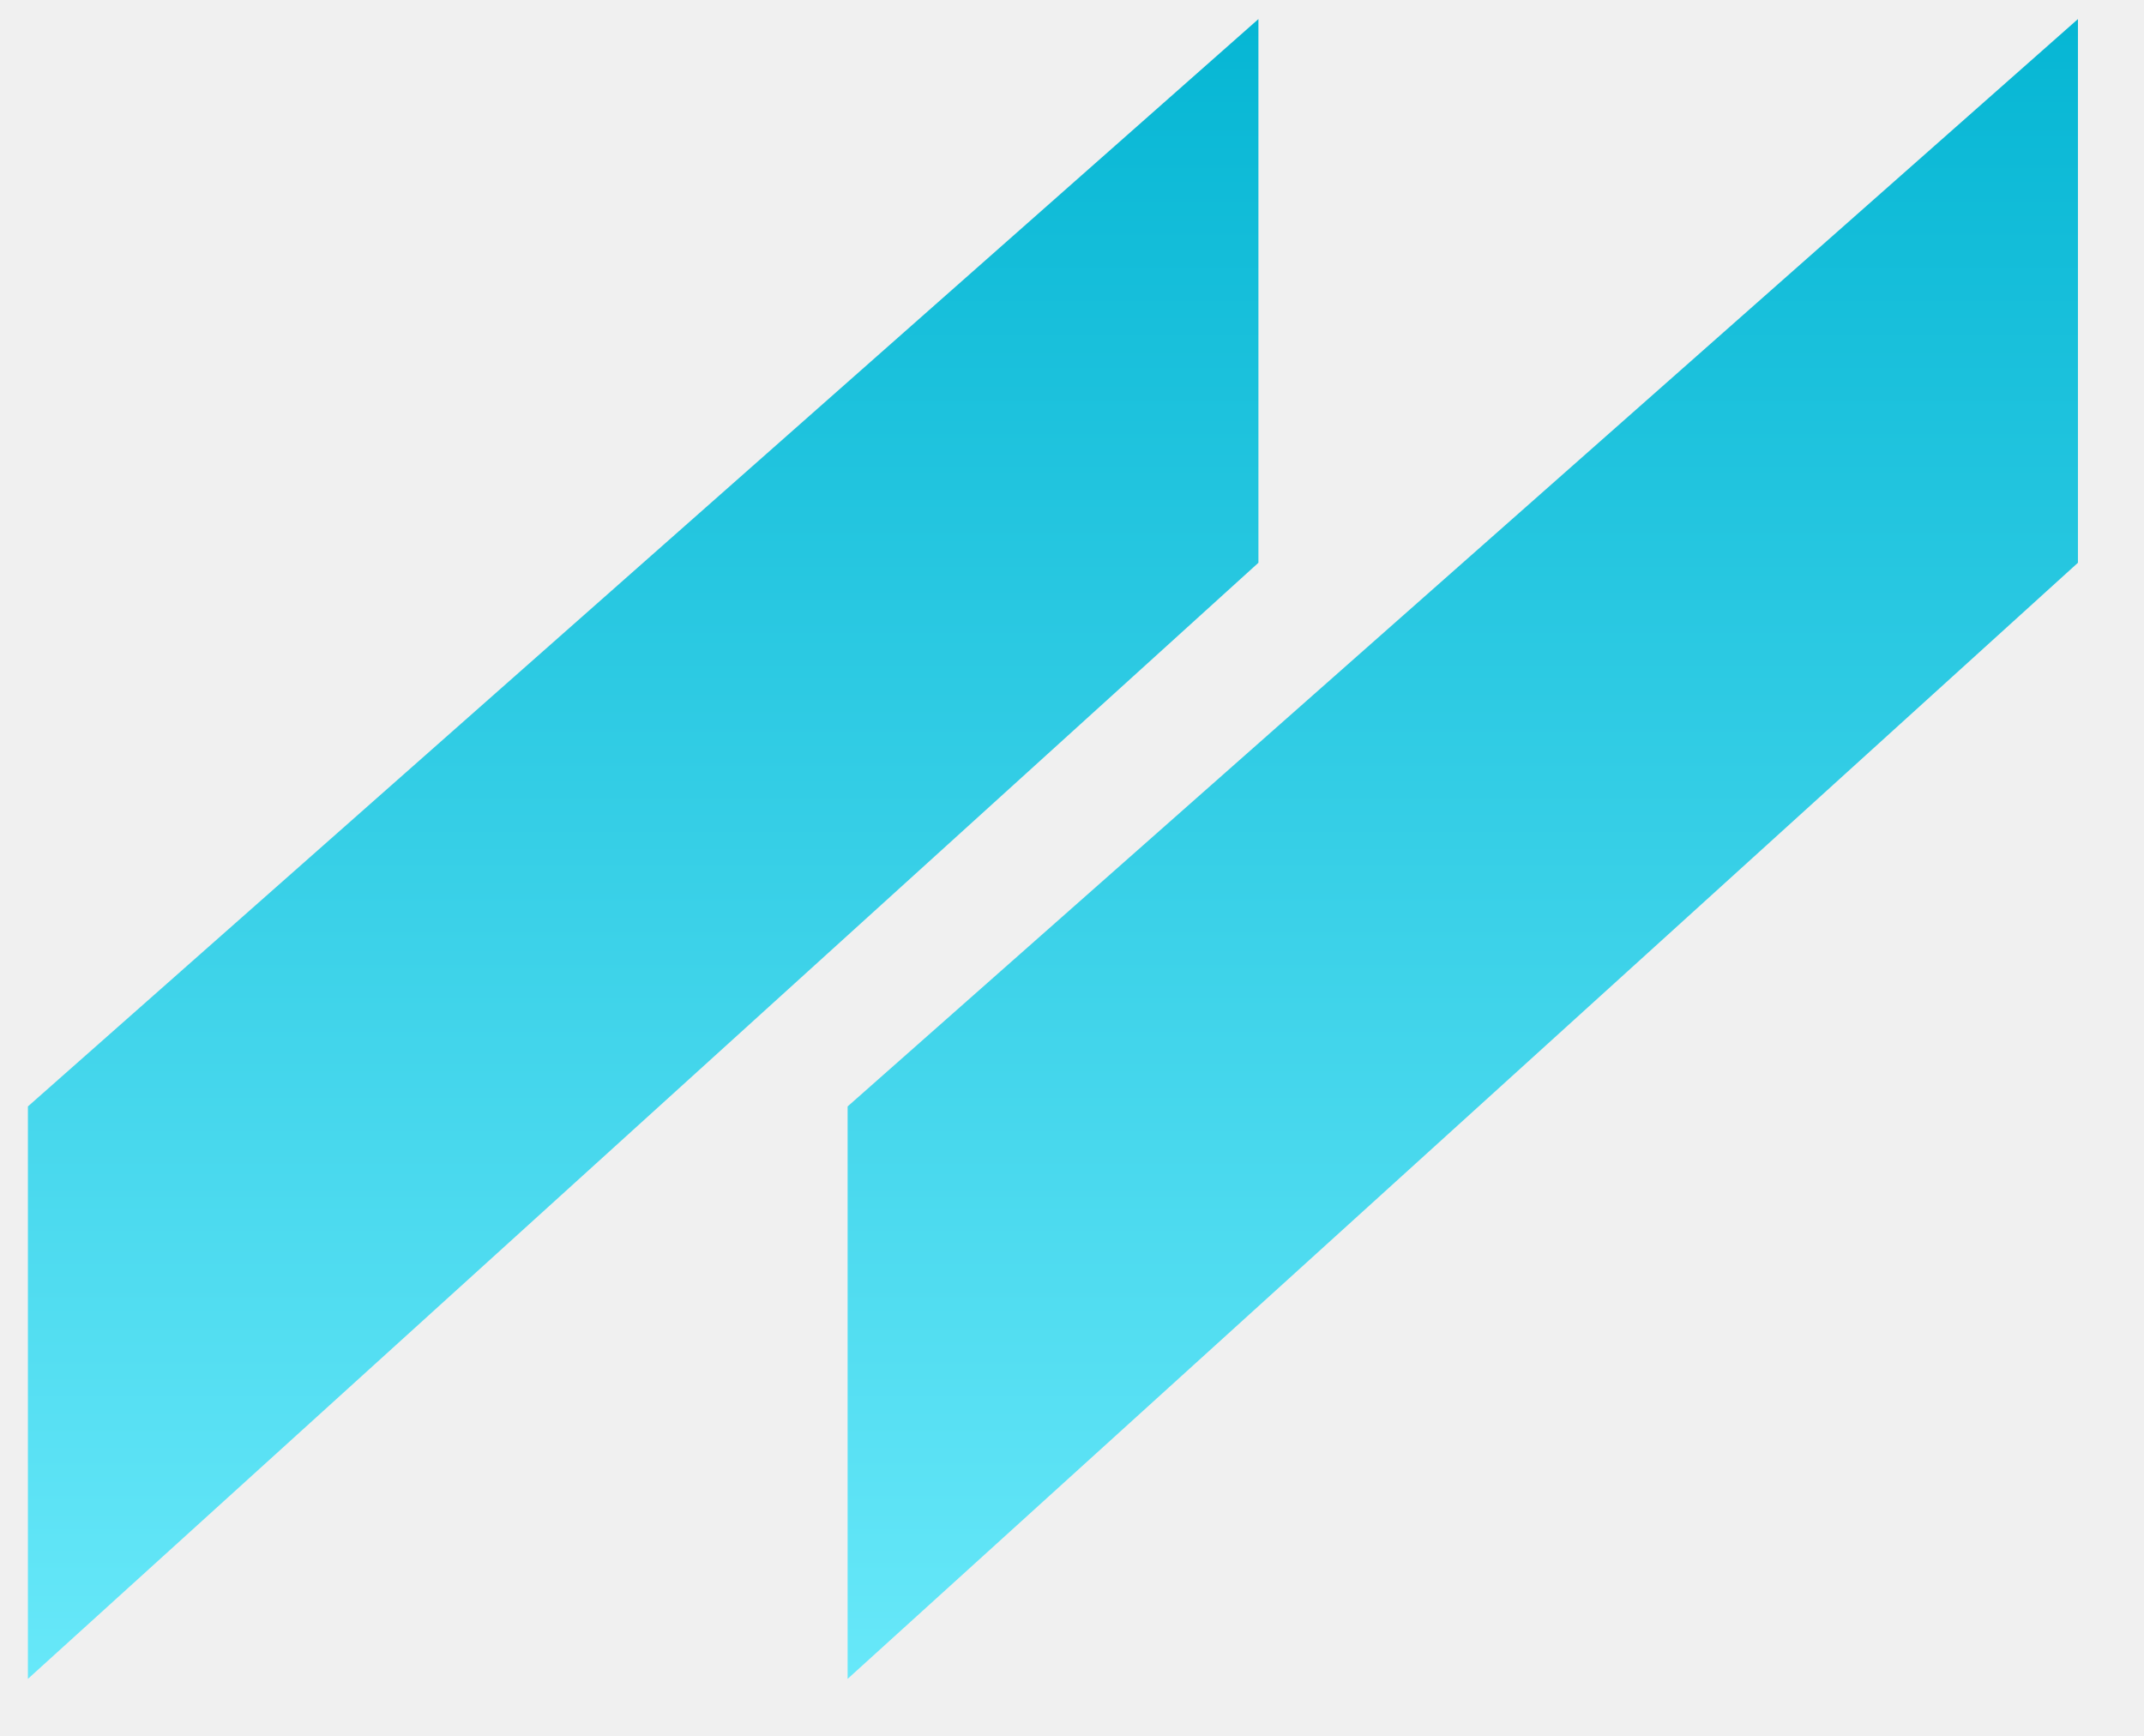
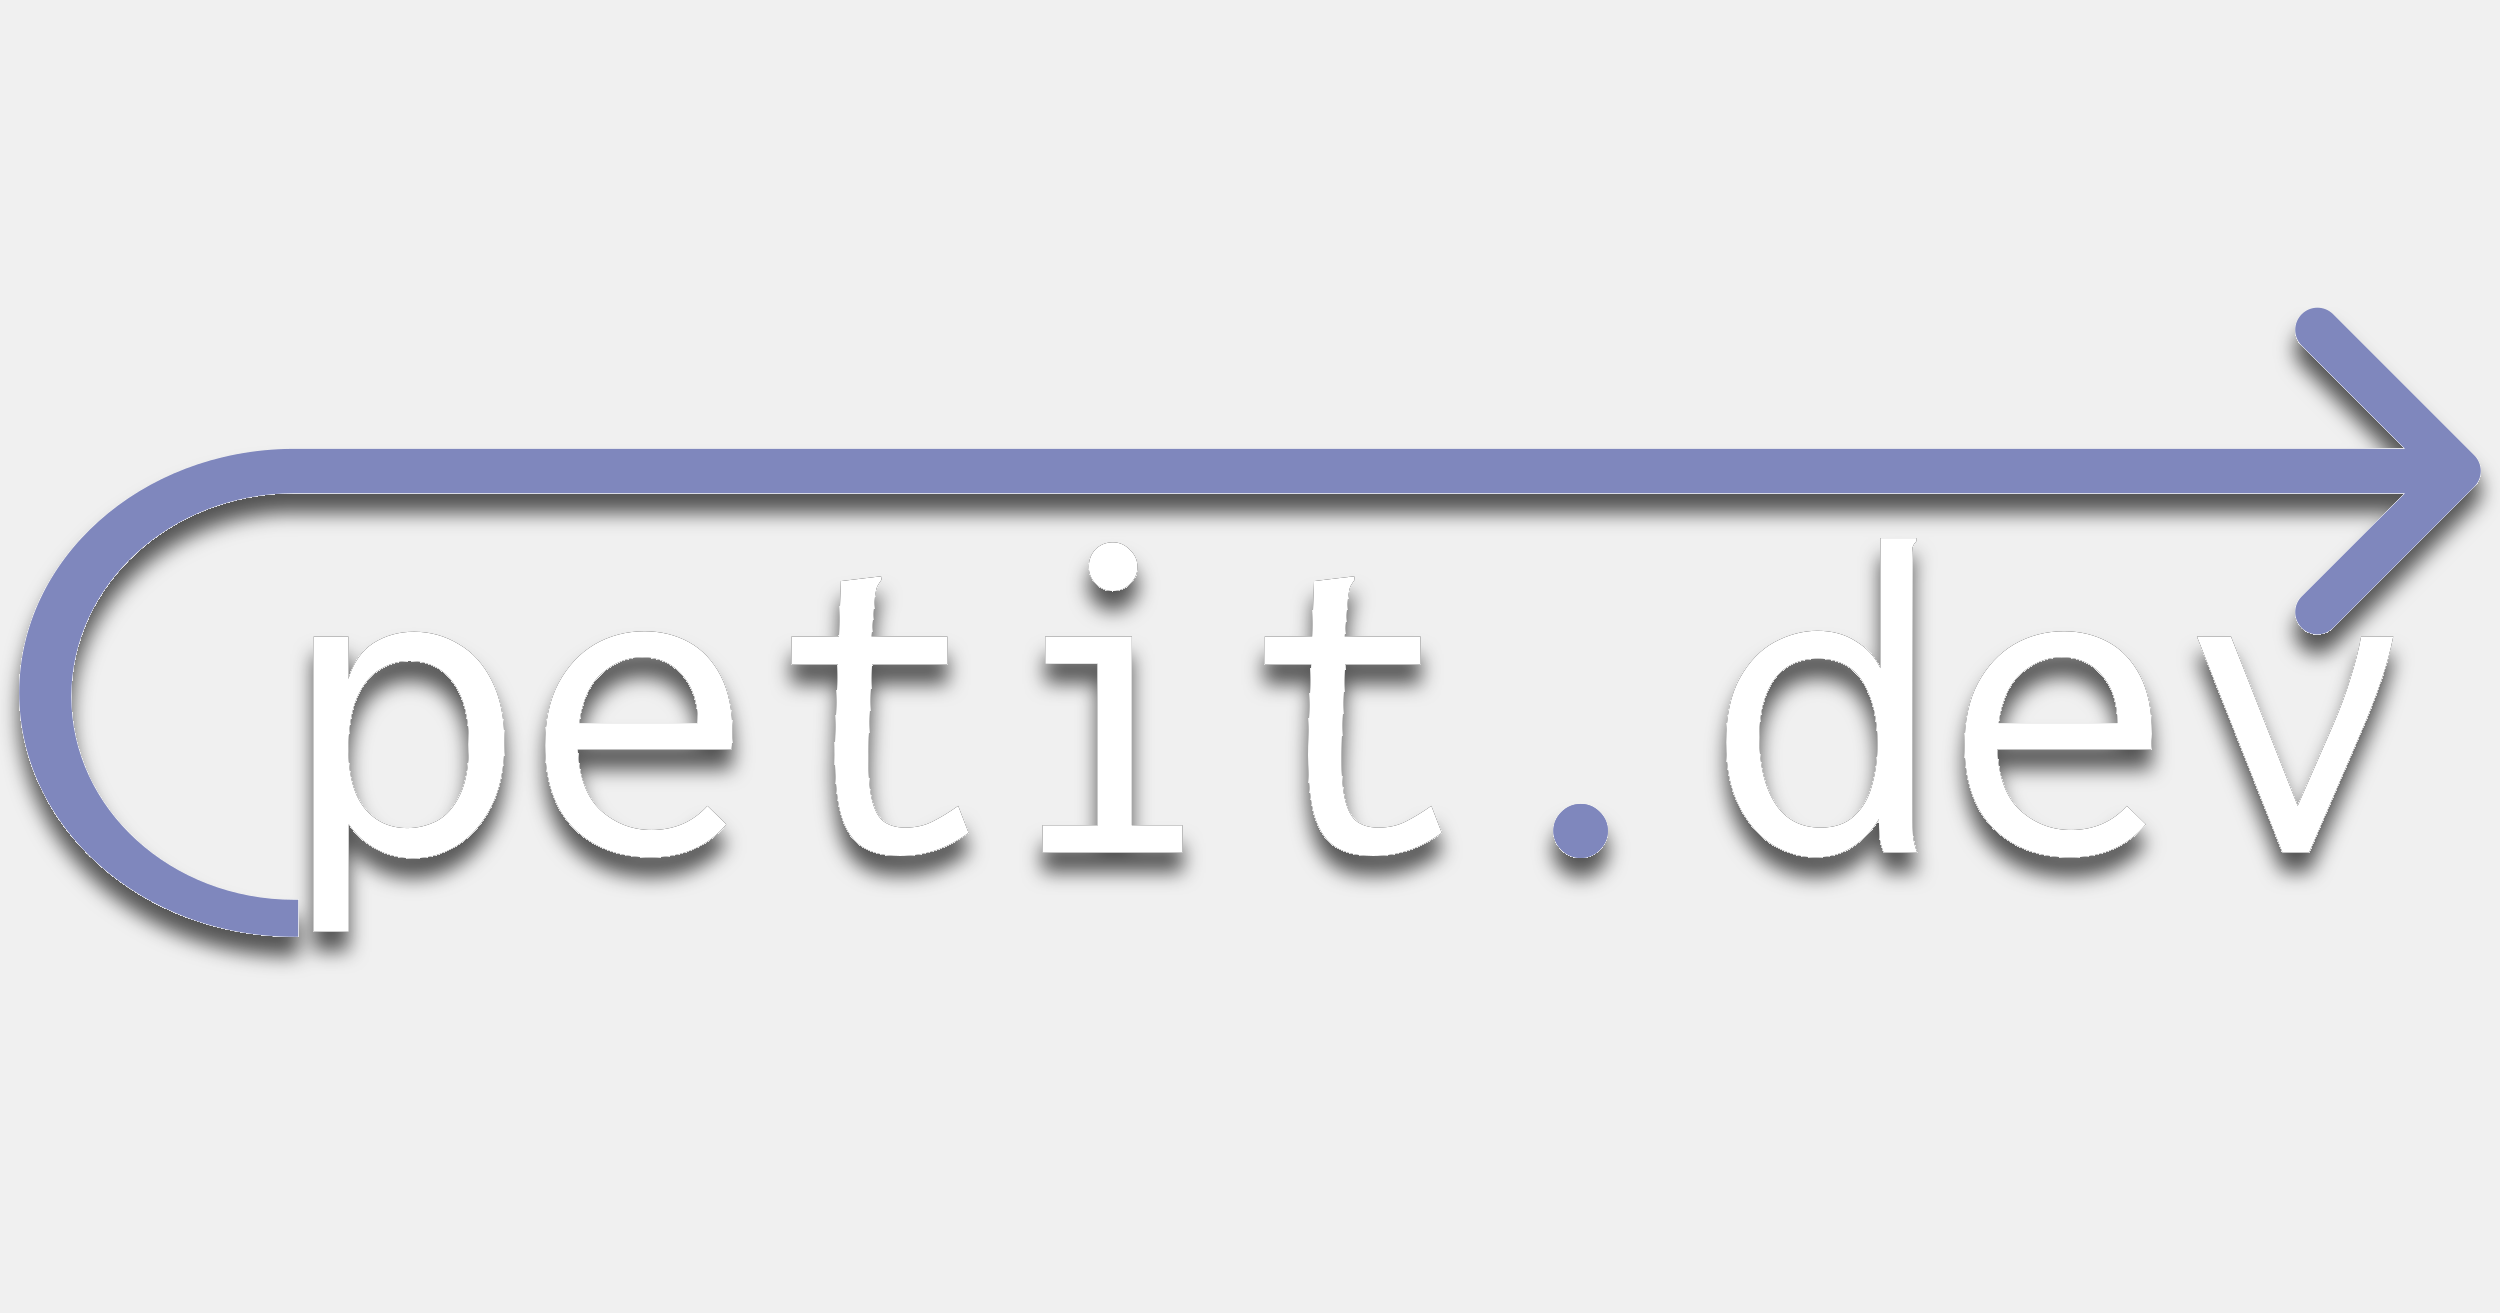
- <svg xmlns="http://www.w3.org/2000/svg" xmlns:xlink="http://www.w3.org/1999/xlink" version="1.1" preserveAspectRatio="xMidYMid meet" viewBox="344.564 330.278 111.737 91.218" width="53.87" height="43.61">
+ <svg xmlns="http://www.w3.org/2000/svg" width="200" height="105" viewBox="0 0 520 145" fill="none">
+   <g filter="url(#filter0_d)">
+     <path d="M65.264 129.794V68.382H72.448V77.24C73.498 73.828 75.236 71.335 77.664 69.76C80.157 68.186 82.978 67.398 86.128 67.398C89.474 67.398 92.557 68.251 95.379 69.957C98.266 71.597 100.562 74.123 102.268 77.535C104.039 80.947 104.925 85.277 104.925 90.526C104.925 95.775 104.006 100.203 102.169 103.812C100.332 107.355 97.97 110.045 95.083 111.882C92.197 113.654 89.146 114.539 85.931 114.539C83.241 114.539 80.715 113.916 78.353 112.669C75.991 111.423 74.055 109.684 72.546 107.453V129.794H65.264ZM84.75 108.241C86.849 108.241 88.883 107.749 90.852 106.764C92.82 105.715 94.427 103.91 95.674 101.352C96.921 98.793 97.544 95.283 97.544 90.821C97.544 85.441 96.527 81.275 94.493 78.322C92.459 75.304 89.572 73.697 85.832 73.5C83.405 73.369 81.174 73.927 79.14 75.173C77.106 76.354 75.466 78.355 74.219 81.177C73.038 83.998 72.448 87.737 72.448 92.396C72.579 97.71 73.76 101.68 75.991 104.304C78.222 106.928 81.141 108.241 84.75 108.241ZM135.335 114.342C128.774 114.342 123.46 112.341 119.392 108.339C115.39 104.337 113.389 98.563 113.389 91.018C113.389 85.9 114.307 81.603 116.144 78.126C118.047 74.583 120.54 71.893 123.624 70.056C126.773 68.219 130.25 67.3 134.056 67.3C137.468 67.3 140.551 68.054 143.307 69.564C146.063 71.073 148.26 73.402 149.901 76.551C151.541 79.7 152.361 83.735 152.361 88.656C152.361 89.181 152.328 89.739 152.263 90.329C152.263 90.854 152.23 91.379 152.164 91.904H120.179C120.442 97.677 122.049 101.909 125.002 104.599C128.02 107.289 131.53 108.634 135.532 108.634C140.256 108.634 144.127 106.961 147.145 103.615L151.082 107.453C147.276 112.046 142.027 114.342 135.335 114.342ZM120.475 86.392H145.177C145.177 82.193 144.094 78.88 141.929 76.453C139.83 73.959 137.041 72.713 133.564 72.713C130.48 72.713 127.692 73.828 125.198 76.059C122.705 78.224 121.131 81.669 120.475 86.392ZM187.2 114.047C183.329 114.047 180.377 113.161 178.343 111.39C176.374 109.618 175.062 106.896 174.406 103.222C173.75 99.482 173.52 94.725 173.717 88.951L174.308 74.189H164.663V68.382H174.505L174.898 56.868L182.279 55.982L183.263 55.884L183.362 56.573C183.034 57.032 182.739 57.491 182.476 57.95C182.279 58.41 182.115 59.197 181.984 60.312L181.295 68.382H197.042V74.189H181.394L180.705 89.443C180.508 94.43 180.639 98.301 181.098 101.056C181.558 103.746 182.378 105.616 183.559 106.666C184.74 107.65 186.314 108.142 188.283 108.142C190.448 108.142 192.35 107.716 193.991 106.863C195.697 106.01 197.468 104.927 199.305 103.615L201.47 109.225C199.24 110.865 196.943 112.079 194.581 112.866C192.219 113.654 189.759 114.047 187.2 114.047ZM216.823 113.358V107.65H228.338V74.091H217.414V68.382H235.424V107.65H245.954V113.358H216.823ZM231.487 58.935C230.109 58.935 228.928 58.443 227.944 57.458C226.96 56.474 226.468 55.293 226.468 53.915C226.468 52.472 226.927 51.258 227.846 50.274C228.83 49.29 230.044 48.798 231.487 48.798C232.865 48.798 234.046 49.323 235.03 50.373C236.08 51.357 236.605 52.538 236.605 53.915C236.605 55.293 236.08 56.474 235.03 57.458C234.046 58.443 232.865 58.935 231.487 58.935ZM285.615 114.047C281.744 114.047 278.792 113.161 276.758 111.39C274.79 109.618 273.477 106.896 272.821 103.222C272.165 99.482 271.936 94.725 272.132 88.951L272.723 74.189H263.078V68.382H272.92L273.313 56.868L280.695 55.982L281.679 55.884L281.777 56.573C281.449 57.032 281.154 57.491 280.891 57.95C280.695 58.41 280.531 59.197 280.399 60.312L279.71 68.382H295.457V74.189H279.809L279.12 89.443C278.923 94.43 279.054 98.301 279.514 101.056C279.973 103.746 280.793 105.616 281.974 106.666C283.155 107.65 284.73 108.142 286.698 108.142C288.863 108.142 290.766 107.716 292.406 106.863C294.112 106.01 295.883 104.927 297.72 103.615L299.886 109.225C297.655 110.865 295.358 112.079 292.997 112.866C290.635 113.654 288.174 114.047 285.615 114.047ZM377.634 114.342C374.616 114.342 371.663 113.489 368.776 111.784C365.955 110.012 363.626 107.355 361.789 103.812C359.952 100.269 359.033 95.808 359.033 90.427C359.033 84.916 359.984 80.455 361.887 77.043C363.79 73.631 366.185 71.138 369.072 69.564C372.024 67.989 375.009 67.201 378.027 67.201C381.111 67.201 383.768 67.923 385.999 69.367C388.295 70.745 390.001 72.614 391.117 74.976V47.912H398.596V48.601C398.202 48.995 397.94 49.421 397.809 49.88C397.743 50.34 397.71 51.127 397.71 52.242L397.809 106.371C397.809 107.552 397.842 108.733 397.907 109.914C398.038 111.029 398.334 112.177 398.793 113.358H391.805C391.346 112.177 391.051 111.029 390.92 109.914C390.854 108.733 390.821 107.552 390.821 106.371C389.378 108.798 387.541 110.734 385.31 112.177C383.079 113.621 380.52 114.342 377.634 114.342ZM378.716 108.142C381.603 108.142 383.899 107.355 385.605 105.78C387.377 104.206 388.623 102.106 389.345 99.482C390.132 96.792 390.526 93.839 390.526 90.624C390.526 85.572 389.542 81.373 387.574 78.027C385.605 74.681 382.456 73.008 378.126 73.008C374.123 73.008 371.073 74.484 368.973 77.437C366.939 80.389 365.922 84.359 365.922 89.345C365.922 94.987 367.005 99.547 369.17 103.025C371.335 106.436 374.517 108.142 378.716 108.142ZM430.581 114.342C424.02 114.342 418.706 112.341 414.638 108.339C410.636 104.337 408.634 98.563 408.634 91.018C408.634 85.9 409.553 81.603 411.39 78.126C413.293 74.583 415.786 71.893 418.87 70.056C422.019 68.219 425.496 67.3 429.302 67.3C432.713 67.3 435.797 68.054 438.553 69.564C441.308 71.073 443.506 73.402 445.147 76.551C446.787 79.7 447.607 83.735 447.607 88.656C447.607 89.181 447.574 89.739 447.508 90.329C447.508 90.854 447.476 91.379 447.41 91.904H415.425C415.688 97.677 417.295 101.909 420.247 104.599C423.266 107.289 426.776 108.634 430.778 108.634C435.502 108.634 439.373 106.961 442.391 103.615L446.328 107.453C442.522 112.046 437.273 114.342 430.581 114.342ZM415.72 86.392H440.423C440.423 82.193 439.34 78.88 437.175 76.453C435.075 73.959 432.287 72.713 428.81 72.713C425.726 72.713 422.937 73.828 420.444 76.059C417.951 78.224 416.376 81.669 415.72 86.392ZM474.77 113.358L456.956 68.382H464.042L477.919 103.615L485.202 86.983C486.776 83.374 488.023 80.028 488.941 76.945C489.925 73.861 490.647 71.007 491.106 68.382H497.799C497.274 71.138 496.454 74.156 495.338 77.437C494.223 80.717 492.845 84.26 491.205 88.066L480.281 113.358H474.77Z" fill="black" />
+     <path d="M328.82 114.441C327.245 114.441 325.9 113.883 324.785 112.768C323.669 111.652 323.112 110.34 323.112 108.831C323.112 107.322 323.669 106.01 324.785 104.895C325.9 103.779 327.245 103.222 328.82 103.222C330.329 103.222 331.641 103.779 332.756 104.895C333.872 106.01 334.429 107.322 334.429 108.831C334.429 110.34 333.872 111.652 332.756 112.768C331.641 113.883 330.329 114.441 328.82 114.441Z" fill="#7F87BD" />
+     <path d="M65.264 129.794V68.382H72.448V77.24C73.498 73.828 75.236 71.335 77.664 69.76C80.157 68.186 82.978 67.398 86.128 67.398C89.474 67.398 92.557 68.251 95.379 69.957C98.266 71.597 100.562 74.123 102.268 77.535C104.039 80.947 104.925 85.277 104.925 90.526C104.925 95.775 104.006 100.203 102.169 103.812C100.332 107.355 97.97 110.045 95.083 111.882C92.197 113.654 89.146 114.539 85.931 114.539C83.241 114.539 80.715 113.916 78.353 112.669C75.991 111.423 74.055 109.684 72.546 107.453V129.794H65.264ZM84.75 108.241C86.849 108.241 88.883 107.749 90.852 106.764C92.82 105.715 94.427 103.91 95.674 101.352C96.921 98.793 97.544 95.283 97.544 90.821C97.544 85.441 96.527 81.275 94.493 78.322C92.459 75.304 89.572 73.697 85.832 73.5C83.405 73.369 81.174 73.927 79.14 75.173C77.106 76.354 75.466 78.355 74.219 81.177C73.038 83.998 72.448 87.737 72.448 92.396C72.579 97.71 73.76 101.68 75.991 104.304C78.222 106.928 81.141 108.241 84.75 108.241ZM135.335 114.342C128.774 114.342 123.46 112.341 119.392 108.339C115.39 104.337 113.389 98.563 113.389 91.018C113.389 85.9 114.307 81.603 116.144 78.126C118.047 74.583 120.54 71.893 123.624 70.056C126.773 68.219 130.25 67.3 134.056 67.3C137.468 67.3 140.551 68.054 143.307 69.564C146.063 71.073 148.26 73.402 149.901 76.551C151.541 79.7 152.361 83.735 152.361 88.656C152.361 89.181 152.328 89.739 152.263 90.329C152.263 90.854 152.23 91.379 152.164 91.904H120.179C120.442 97.677 122.049 101.909 125.002 104.599C128.02 107.289 131.53 108.634 135.532 108.634C140.256 108.634 144.127 106.961 147.145 103.615L151.082 107.453C147.276 112.046 142.027 114.342 135.335 114.342ZM120.475 86.392H145.177C145.177 82.193 144.094 78.88 141.929 76.453C139.83 73.959 137.041 72.713 133.564 72.713C130.48 72.713 127.692 73.828 125.198 76.059C122.705 78.224 121.131 81.669 120.475 86.392ZM187.2 114.047C183.329 114.047 180.377 113.161 178.343 111.39C176.374 109.618 175.062 106.896 174.406 103.222C173.75 99.482 173.52 94.725 173.717 88.951L174.308 74.189H164.663V68.382H174.505L174.898 56.868L182.279 55.982L183.263 55.884L183.362 56.573C183.034 57.032 182.739 57.491 182.476 57.95C182.279 58.41 182.115 59.197 181.984 60.312L181.295 68.382H197.042V74.189H181.394L180.705 89.443C180.508 94.43 180.639 98.301 181.098 101.056C181.558 103.746 182.378 105.616 183.559 106.666C184.74 107.65 186.314 108.142 188.283 108.142C190.448 108.142 192.35 107.716 193.991 106.863C195.697 106.01 197.468 104.927 199.305 103.615L201.47 109.225C199.24 110.865 196.943 112.079 194.581 112.866C192.219 113.654 189.759 114.047 187.2 114.047ZM216.823 113.358V107.65H228.338V74.091H217.414V68.382H235.424V107.65H245.954V113.358H216.823ZM231.487 58.935C230.109 58.935 228.928 58.443 227.944 57.458C226.96 56.474 226.468 55.293 226.468 53.915C226.468 52.472 226.927 51.258 227.846 50.274C228.83 49.29 230.044 48.798 231.487 48.798C232.865 48.798 234.046 49.323 235.03 50.373C236.08 51.357 236.605 52.538 236.605 53.915C236.605 55.293 236.08 56.474 235.03 57.458C234.046 58.443 232.865 58.935 231.487 58.935ZM285.615 114.047C281.744 114.047 278.792 113.161 276.758 111.39C274.79 109.618 273.477 106.896 272.821 103.222C272.165 99.482 271.936 94.725 272.132 88.951L272.723 74.189H263.078V68.382H272.92L273.313 56.868L280.695 55.982L281.679 55.884L281.777 56.573C281.449 57.032 281.154 57.491 280.891 57.95C280.695 58.41 280.531 59.197 280.399 60.312L279.71 68.382H295.457V74.189H279.809L279.12 89.443C278.923 94.43 279.054 98.301 279.514 101.056C279.973 103.746 280.793 105.616 281.974 106.666C283.155 107.65 284.73 108.142 286.698 108.142C288.863 108.142 290.766 107.716 292.406 106.863C294.112 106.01 295.883 104.927 297.72 103.615L299.886 109.225C297.655 110.865 295.358 112.079 292.997 112.866C290.635 113.654 288.174 114.047 285.615 114.047ZM377.634 114.342C374.616 114.342 371.663 113.489 368.776 111.784C365.955 110.012 363.626 107.355 361.789 103.812C359.952 100.269 359.033 95.808 359.033 90.427C359.033 84.916 359.984 80.455 361.887 77.043C363.79 73.631 366.185 71.138 369.072 69.564C372.024 67.989 375.009 67.201 378.027 67.201C381.111 67.201 383.768 67.923 385.999 69.367C388.295 70.745 390.001 72.614 391.117 74.976V47.912H398.596V48.601C398.202 48.995 397.94 49.421 397.809 49.88C397.743 50.34 397.71 51.127 397.71 52.242L397.809 106.371C397.809 107.552 397.842 108.733 397.907 109.914C398.038 111.029 398.334 112.177 398.793 113.358H391.805C391.346 112.177 391.051 111.029 390.92 109.914C390.854 108.733 390.821 107.552 390.821 106.371C389.378 108.798 387.541 110.734 385.31 112.177C383.079 113.621 380.52 114.342 377.634 114.342ZM378.716 108.142C381.603 108.142 383.899 107.355 385.605 105.78C387.377 104.206 388.623 102.106 389.345 99.482C390.132 96.792 390.526 93.839 390.526 90.624C390.526 85.572 389.542 81.373 387.574 78.027C385.605 74.681 382.456 73.008 378.126 73.008C374.123 73.008 371.073 74.484 368.973 77.437C366.939 80.389 365.922 84.359 365.922 89.345C365.922 94.987 367.005 99.547 369.17 103.025C371.335 106.436 374.517 108.142 378.716 108.142ZM430.581 114.342C424.02 114.342 418.706 112.341 414.638 108.339C410.636 104.337 408.634 98.563 408.634 91.018C408.634 85.9 409.553 81.603 411.39 78.126C413.293 74.583 415.786 71.893 418.87 70.056C422.019 68.219 425.496 67.3 429.302 67.3C432.713 67.3 435.797 68.054 438.553 69.564C441.308 71.073 443.506 73.402 445.147 76.551C446.787 79.7 447.607 83.735 447.607 88.656C447.607 89.181 447.574 89.739 447.508 90.329C447.508 90.854 447.476 91.379 447.41 91.904H415.425C415.688 97.677 417.295 101.909 420.247 104.599C423.266 107.289 426.776 108.634 430.778 108.634C435.502 108.634 439.373 106.961 442.391 103.615L446.328 107.453C442.522 112.046 437.273 114.342 430.581 114.342ZM415.72 86.392H440.423C440.423 82.193 439.34 78.88 437.175 76.453C435.075 73.959 432.287 72.713 428.81 72.713C425.726 72.713 422.937 73.828 420.444 76.059C417.951 78.224 416.376 81.669 415.72 86.392ZM474.77 113.358L456.956 68.382H464.042L477.919 103.615L485.202 86.983C486.776 83.374 488.023 80.028 488.941 76.945C489.925 73.861 490.647 71.007 491.106 68.382H497.799C497.274 71.138 496.454 74.156 495.338 77.437C494.223 80.717 492.845 84.26 491.205 88.066L480.281 113.358H474.77Z" fill="white" />
+     <path d="M328.82 114.441C327.245 114.441 325.9 113.883 324.785 112.768C323.669 111.652 323.112 110.34 323.112 108.831C323.112 107.322 323.669 106.01 324.785 104.895C325.9 103.779 327.245 103.222 328.82 103.222C330.329 103.222 331.641 103.779 332.756 104.895C333.872 106.01 334.429 107.322 334.429 108.831C334.429 110.34 333.872 111.652 332.756 112.768C331.641 113.883 330.329 114.441 328.82 114.441Z" fill="#7F87BD" />
+     <path fill-rule="evenodd" clip-rule="evenodd" d="M514.645 30.709L485.286 1.351C483.485 -0.451 480.564 -0.451 478.762 1.351C476.961 3.153 476.961 6.074 478.762 7.875L500.245 29.358H486.632L60.707 29.358V29.36C29.34 29.612 4 52.234 4 80.104C4 108.13 29.625 130.849 61.235 130.849C61.497 130.849 61.758 130.847 62.019 130.844V123.154C61.758 123.158 61.497 123.16 61.235 123.16C35.606 123.16 14.829 104.227 14.829 80.873C14.829 57.533 35.578 38.61 61.184 38.585H61.287C61.532 38.585 61.775 38.587 62.019 38.591V38.585L500.245 38.585L478.762 60.068C476.961 61.869 476.961 64.79 478.762 66.592C480.564 68.393 483.485 68.393 485.286 66.592L514.645 37.233C516.446 35.432 516.446 32.511 514.645 30.709ZM118.47 80.309C118.47 80.24 118.47 80.172 118.47 80.104C118.47 80.054 118.47 80.004 118.47 79.953L118.47 79.898V80.309Z" fill="#7F87BD" />
+   </g>
  <defs>
-     <path d="M453.3 331.28L453.3 359.85L388.64 418.5L388.64 388.42L453.3 331.28Z" id="aFZf6T5ED" />
-     <linearGradient id="gradientb2ThqnP5Op" gradientUnits="userSpaceOnUse" x1="420.97" y1="331.28" x2="420.97" y2="418.5">
-       <stop style="stop-color: #06b6d4;stop-opacity: 1" offset="0%" />
-       <stop style="stop-color: #67e8f9;stop-opacity: 1" offset="100%" />
-     </linearGradient>
-     <path d="M410.23 331.28L410.23 359.85L345.56 418.5L345.56 388.42L410.23 331.28Z" id="a9fehgwfM" />
-     <linearGradient id="gradientk1wNV9Ostb" gradientUnits="userSpaceOnUse" x1="377.89" y1="331.28" x2="377.89" y2="418.5">
-       <stop style="stop-color: #06b6d4;stop-opacity: 1" offset="0%" />
-       <stop style="stop-color: #67e8f9;stop-opacity: 1" offset="100%" />
-     </linearGradient>
+     <filter id="filter0_d" x="0" y="-0" width="519.996" height="145" filterUnits="userSpaceOnUse" color-interpolation-filters="sRGB">
+       <feFlood flood-opacity="0" result="BackgroundImageFix" />
+       <feColorMatrix in="SourceAlpha" type="matrix" values="0 0 0 0 0 0 0 0 0 0 0 0 0 0 0 0 0 0 127 0" result="hardAlpha" />
+       <feOffset dy="4" />
+       <feGaussianBlur stdDeviation="2" />
+       <feComposite in2="hardAlpha" operator="out" />
+       <feColorMatrix type="matrix" values="0 0 0 0 0 0 0 0 0 0 0 0 0 0 0 0 0 0 0.65 0" />
+       <feBlend mode="normal" in2="BackgroundImageFix" result="effect1_dropShadow" />
+       <feBlend mode="normal" in="SourceGraphic" in2="effect1_dropShadow" result="shape" />
+     </filter>
  </defs>
-   <g>
-     <g>
-       <use xlink:href="#aFZf6T5ED" opacity="1" fill="url(#gradientb2ThqnP5Op)" />
-     </g>
-     <g>
-       <use xlink:href="#a9fehgwfM" opacity="1" fill="url(#gradientk1wNV9Ostb)" />
-     </g>
-   </g>
</svg>
